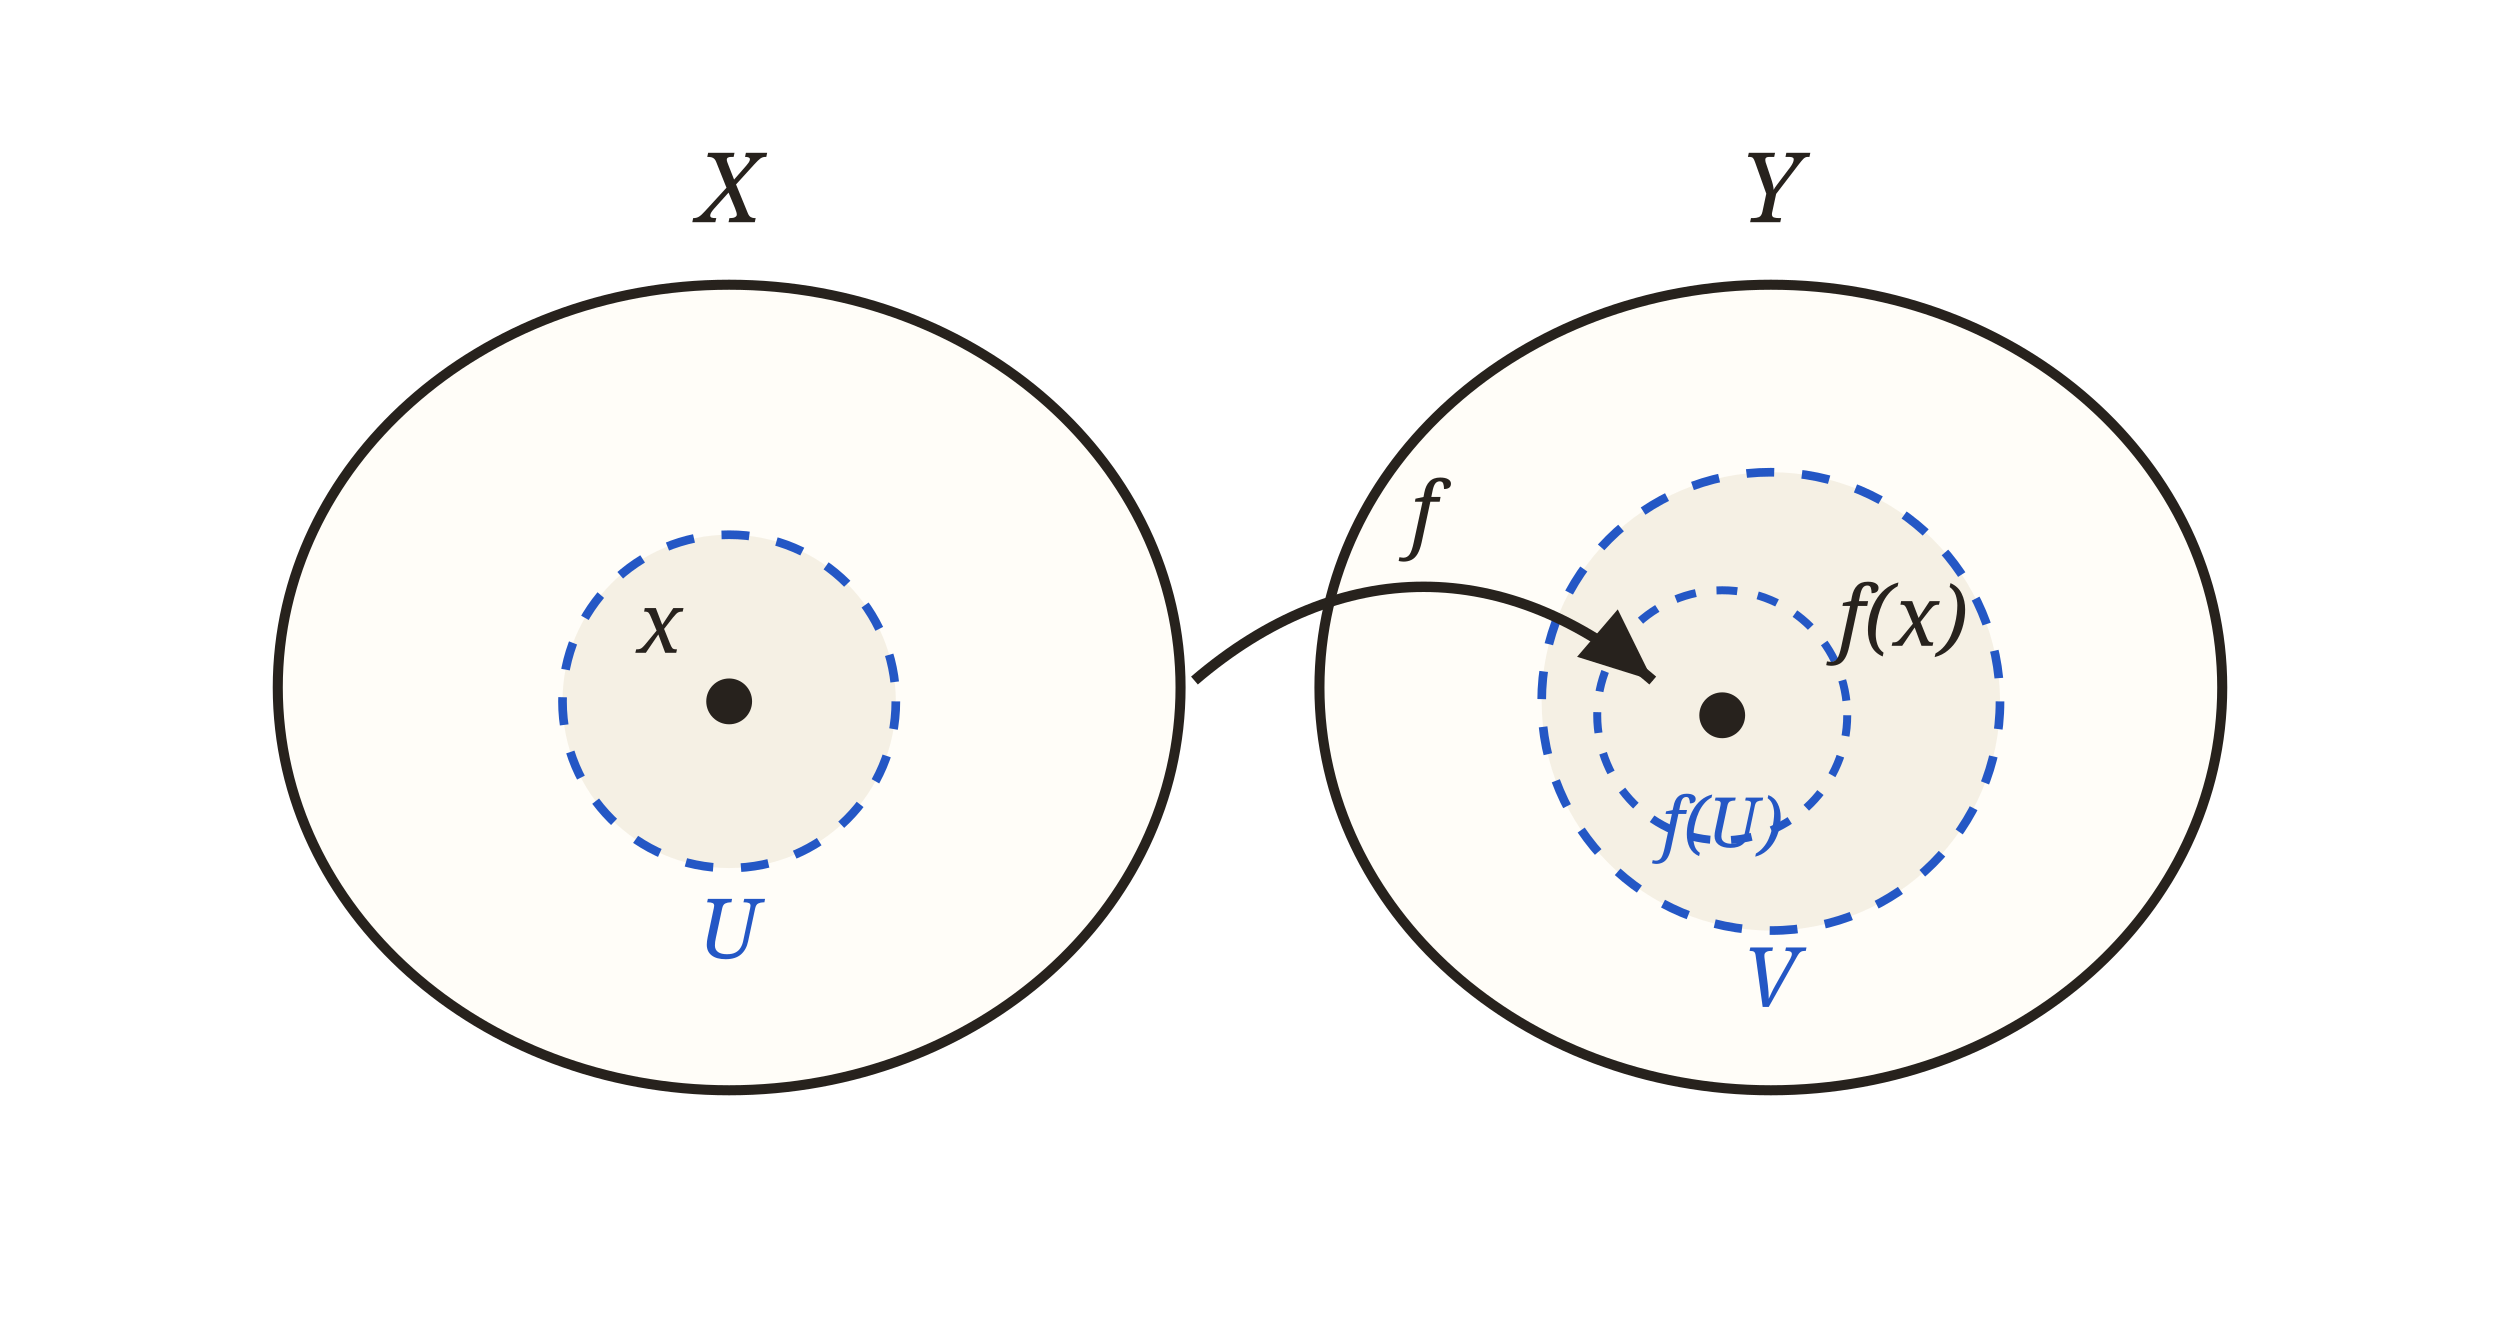
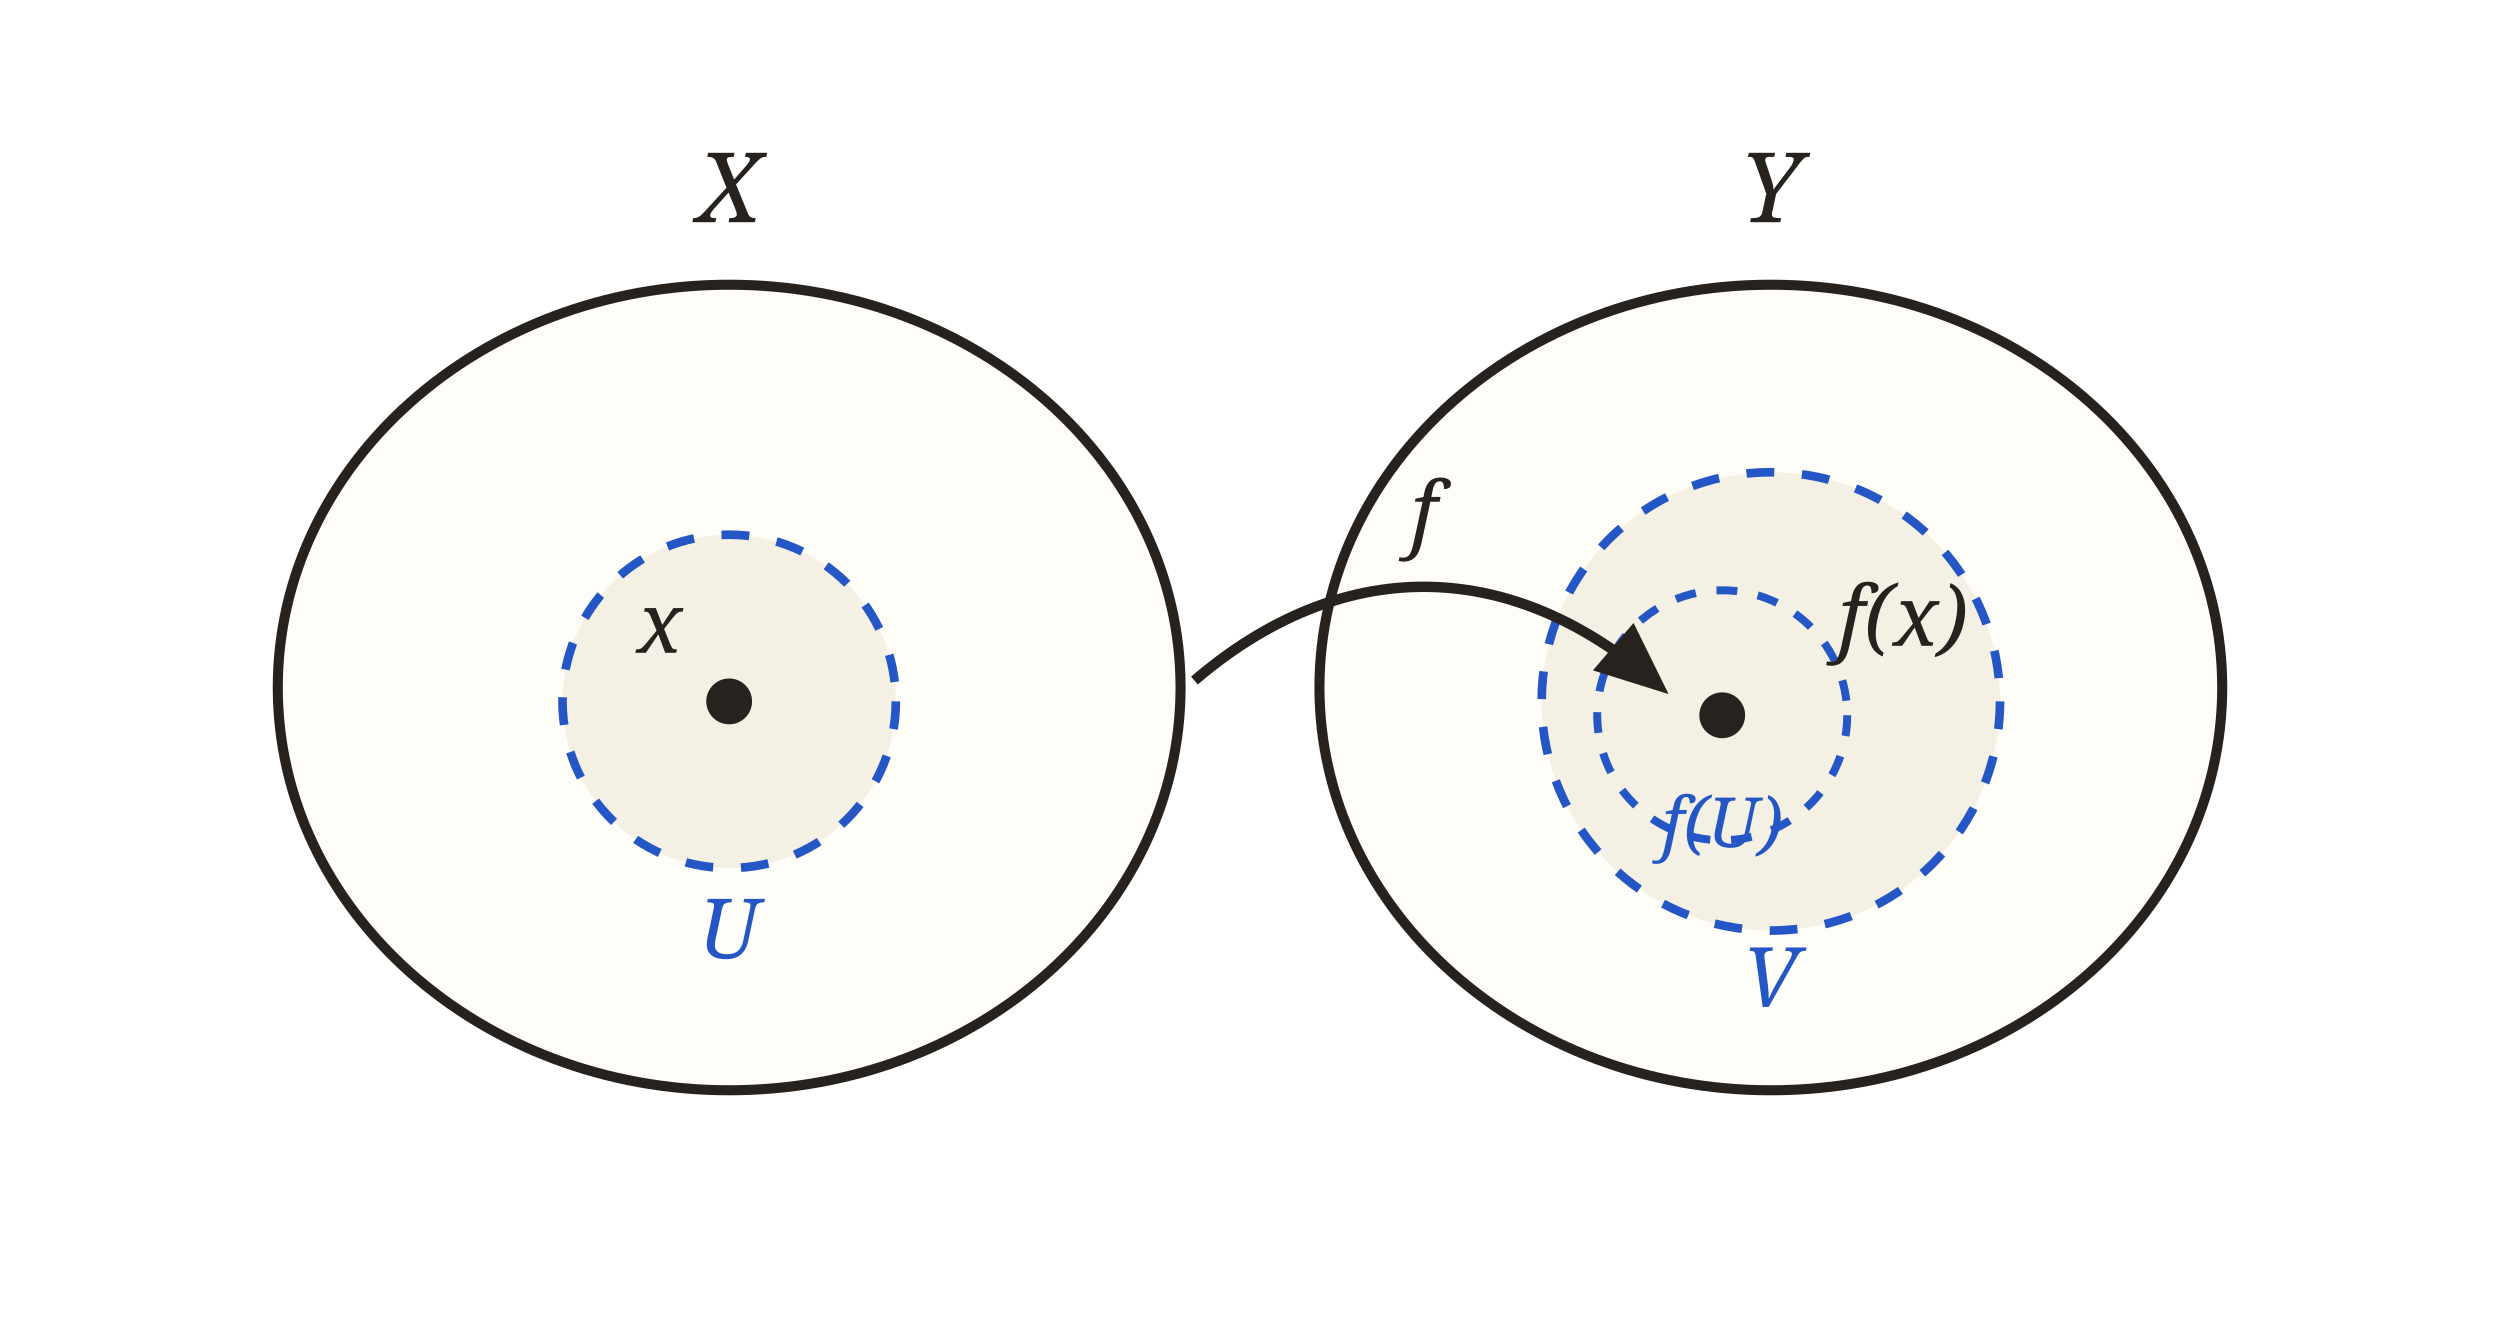
<svg xmlns="http://www.w3.org/2000/svg" viewBox="0 0 360 190" font-family="'Newsreader', Georgia, serif" role="img">
  <defs>
-     <marker id="arrow" markerWidth="9" markerHeight="9" refX="7" refY="3" orient="auto">
+     <marker id="arrow" markerWidth="8" markerHeight="8" refX="5" refY="3" orient="auto">
      <path d="M0,0 L7,3 L0,6 Z" fill="var(--dia-ink,#27221d)" />
    </marker>
  </defs>
  <ellipse cx="105" cy="99" rx="65" ry="58" fill="var(--dia-paper,#fffdf8)" stroke="var(--dia-ink,#27221d)" stroke-width="1.45" />
  <ellipse cx="255" cy="99" rx="65" ry="58" fill="var(--dia-paper,#fffdf8)" stroke="var(--dia-ink,#27221d)" stroke-width="1.45" />
  <circle cx="105" cy="101" r="24" fill="var(--dia-fill,#e7ddc9)" fill-opacity="0.42" stroke="var(--dia-acc,#2457c5)" stroke-width="1.25" stroke-dasharray="4 4" />
  <circle cx="255" cy="101" r="33" fill="var(--dia-fill,#e7ddc9)" fill-opacity="0.42" stroke="var(--dia-acc,#2457c5)" stroke-width="1.25" stroke-dasharray="4 4" />
  <circle cx="248" cy="103" r="18" fill="none" stroke="var(--dia-acc,#2457c5)" stroke-width="1.15" stroke-dasharray="3 3" />
  <circle cx="105" cy="101" r="3.3" fill="var(--dia-ink,#27221d)" />
  <circle cx="248" cy="103" r="3.3" fill="var(--dia-ink,#27221d)" />
  <path d="M172,98 C193,80 217,80 238,98" fill="none" stroke="var(--dia-ink,#27221d)" stroke-width="1.5" marker-end="url(#arrow)" />
  <text x="105" y="32" font-size="14" fill="var(--dia-ink,#27221d)" text-anchor="middle" font-style="italic">X</text>
  <text x="255" y="32" font-size="14" fill="var(--dia-ink,#27221d)" text-anchor="middle" font-style="italic">Y</text>
  <text x="205" y="78" font-size="12" fill="var(--dia-ink,#27221d)" text-anchor="middle" font-style="italic">f</text>
  <text x="95" y="94" font-size="12" fill="var(--dia-ink,#27221d)" text-anchor="middle" font-style="italic">x</text>
  <text x="274" y="93" font-size="12" fill="var(--dia-ink,#27221d)" text-anchor="middle" font-style="italic">f(x)</text>
  <text x="105" y="138" font-size="12" fill="var(--dia-acc,#2457c5)" text-anchor="middle" font-style="italic">U</text>
  <text x="255" y="145" font-size="12" fill="var(--dia-acc,#2457c5)" text-anchor="middle" font-style="italic">V</text>
  <text x="248" y="122" font-size="10" fill="var(--dia-acc,#2457c5)" text-anchor="middle" font-style="italic">f(U)</text>
</svg>
